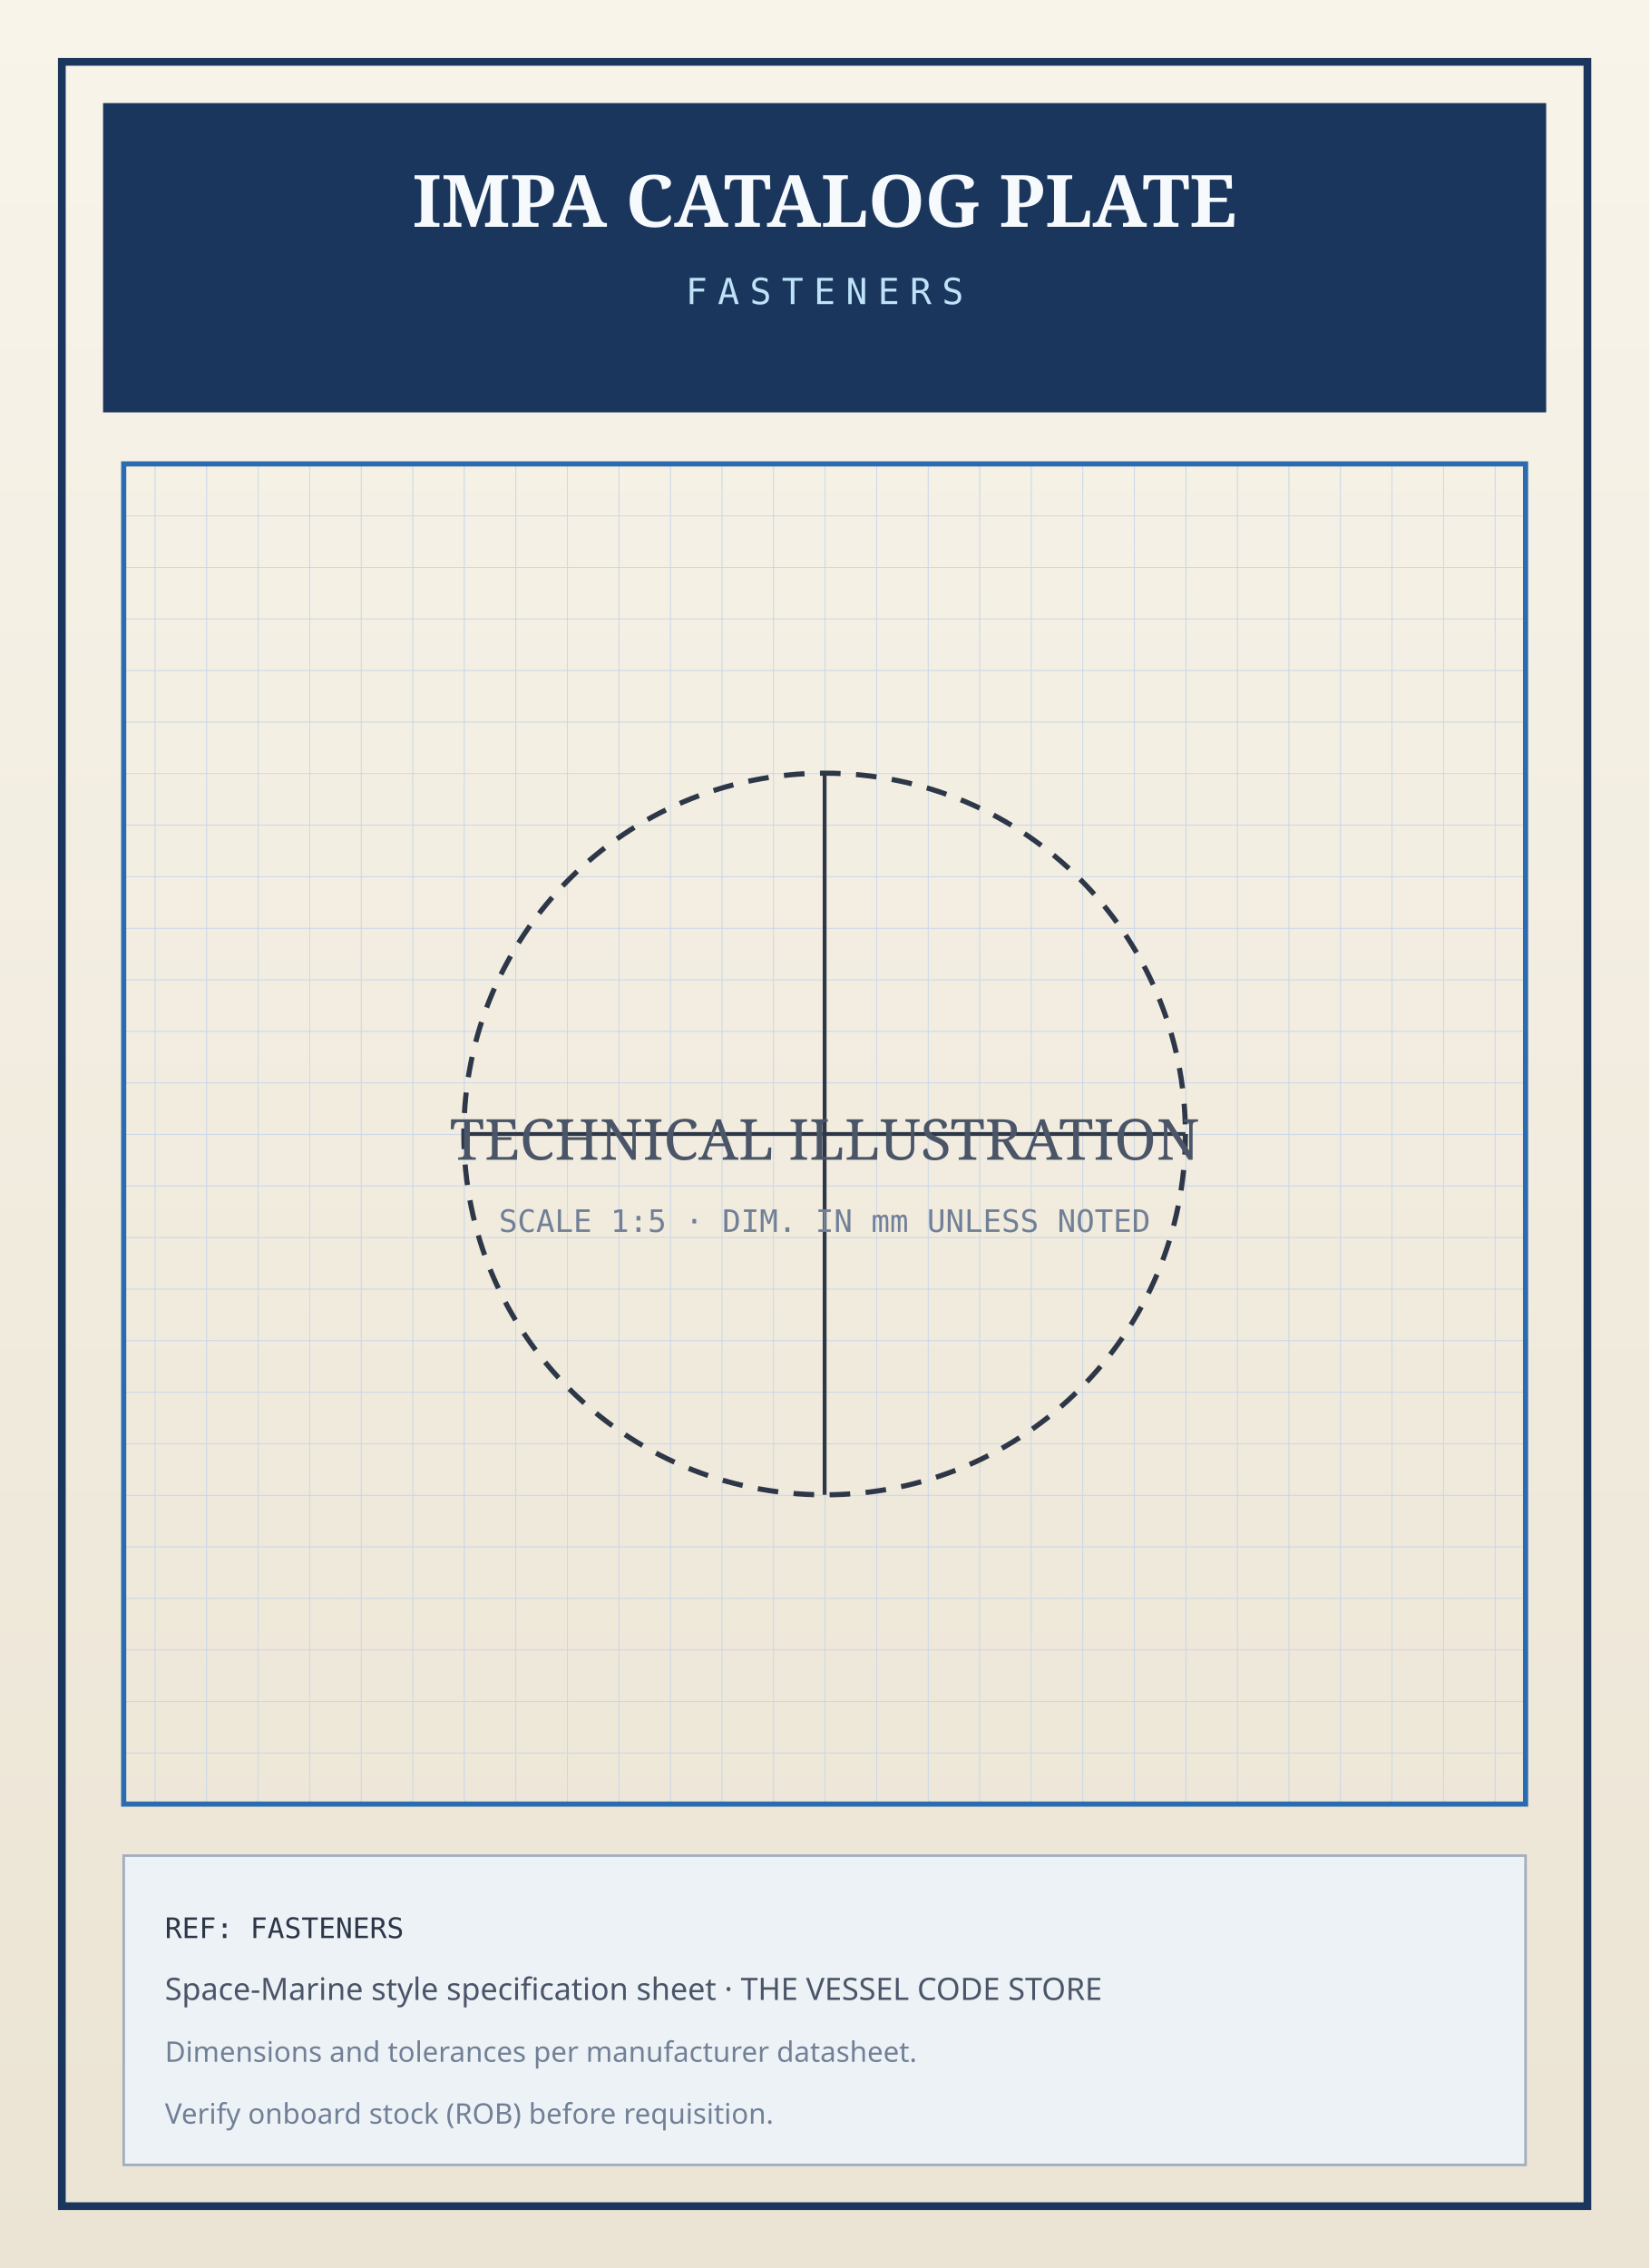
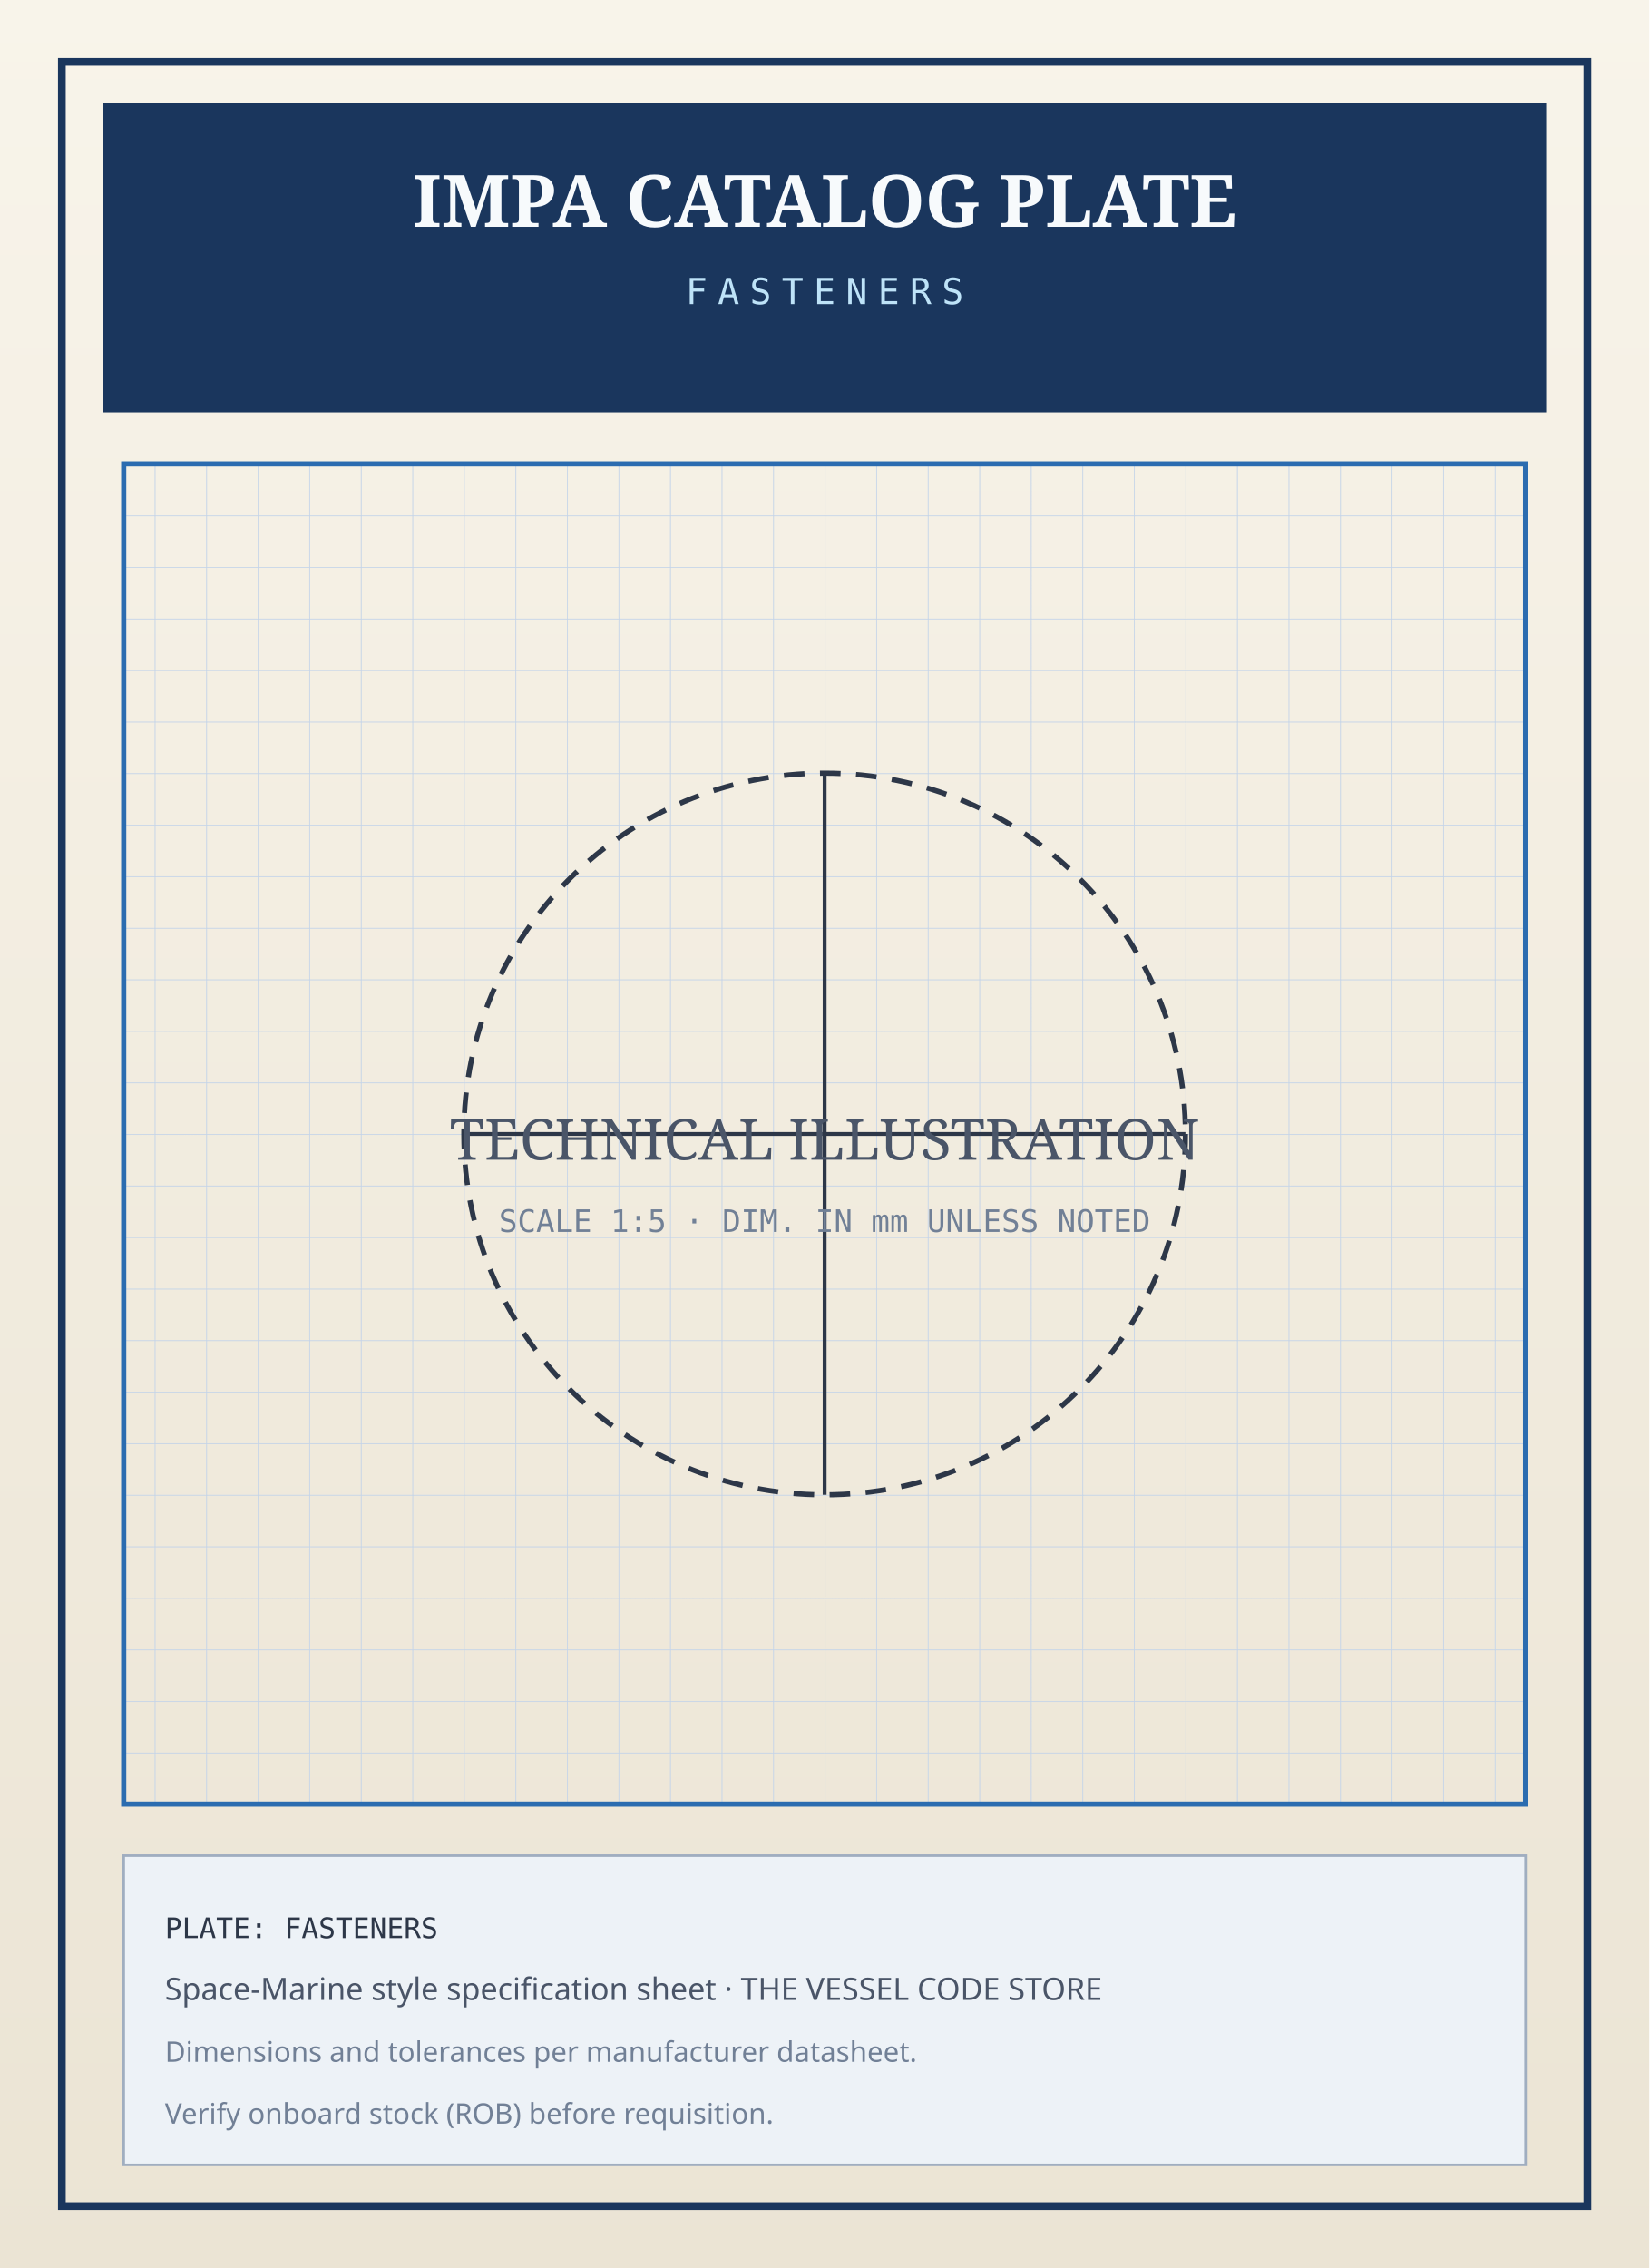
<svg xmlns="http://www.w3.org/2000/svg" viewBox="0 0 640 880" role="img" aria-label="FASTENERS catalog plate">
  <defs>
    <pattern id="grid" width="20" height="20" patternUnits="userSpaceOnUse">
      <path d="M 20 0 L 0 0 0 20" fill="none" stroke="#c5d4e8" stroke-width="0.6" />
    </pattern>
    <linearGradient id="paper" x1="0" y1="0" x2="0" y2="1">
      <stop offset="0%" stop-color="#f8f4ea" />
      <stop offset="100%" stop-color="#ebe4d4" />
    </linearGradient>
  </defs>
  <rect width="640" height="880" fill="url(#paper)" />
  <rect x="24" y="24" width="592" height="832" fill="none" stroke="#1a365d" stroke-width="3" />
  <rect x="40" y="40" width="560" height="120" fill="#1a365d" />
  <text x="320" y="88" text-anchor="middle" fill="#f7fafc" font-family="Georgia, serif" font-size="28" font-weight="700">IMPA CATALOG PLATE</text>
  <text x="320" y="118" text-anchor="middle" fill="#bee3f8" font-family="ui-monospace, monospace" font-size="14" letter-spacing="4">FASTENERS</text>
  <rect x="48" y="180" width="544" height="520" fill="url(#grid)" stroke="#2b6cb0" stroke-width="2" />
  <circle cx="320" cy="440" r="140" fill="none" stroke="#2d3748" stroke-width="2" stroke-dasharray="8 6" />
  <line x1="180" y1="440" x2="460" y2="440" stroke="#2d3748" stroke-width="1.5" />
  <line x1="320" y1="300" x2="320" y2="580" stroke="#2d3748" stroke-width="1.5" />
  <text x="320" y="450" text-anchor="middle" fill="#4a5568" font-family="Georgia, serif" font-size="22">TECHNICAL ILLUSTRATION</text>
  <text x="320" y="478" text-anchor="middle" fill="#718096" font-family="ui-monospace, monospace" font-size="12">SCALE 1:5 · DIM. IN mm UNLESS NOTED</text>
  <rect x="48" y="720" width="544" height="120" fill="#edf2f7" stroke="#a0aec0" stroke-width="1" />
-   <text x="64" y="752" fill="#2d3748" font-family="ui-monospace, monospace" font-size="11">REF: FASTENERS</text>
+   <text x="64" y="752" fill="#2d3748" font-family="ui-monospace, monospace" font-size="11">PLATE: FASTENERS</text>
  <text x="64" y="776" fill="#4a5568" font-family="ui-sans-serif, system-ui" font-size="12">Space-Marine style specification sheet · THE VESSEL CODE STORE</text>
  <text x="64" y="800" fill="#718096" font-family="ui-sans-serif, system-ui" font-size="11">Dimensions and tolerances per manufacturer datasheet.</text>
  <text x="64" y="824" fill="#718096" font-family="ui-sans-serif, system-ui" font-size="11">Verify onboard stock (ROB) before requisition.</text>
</svg>
